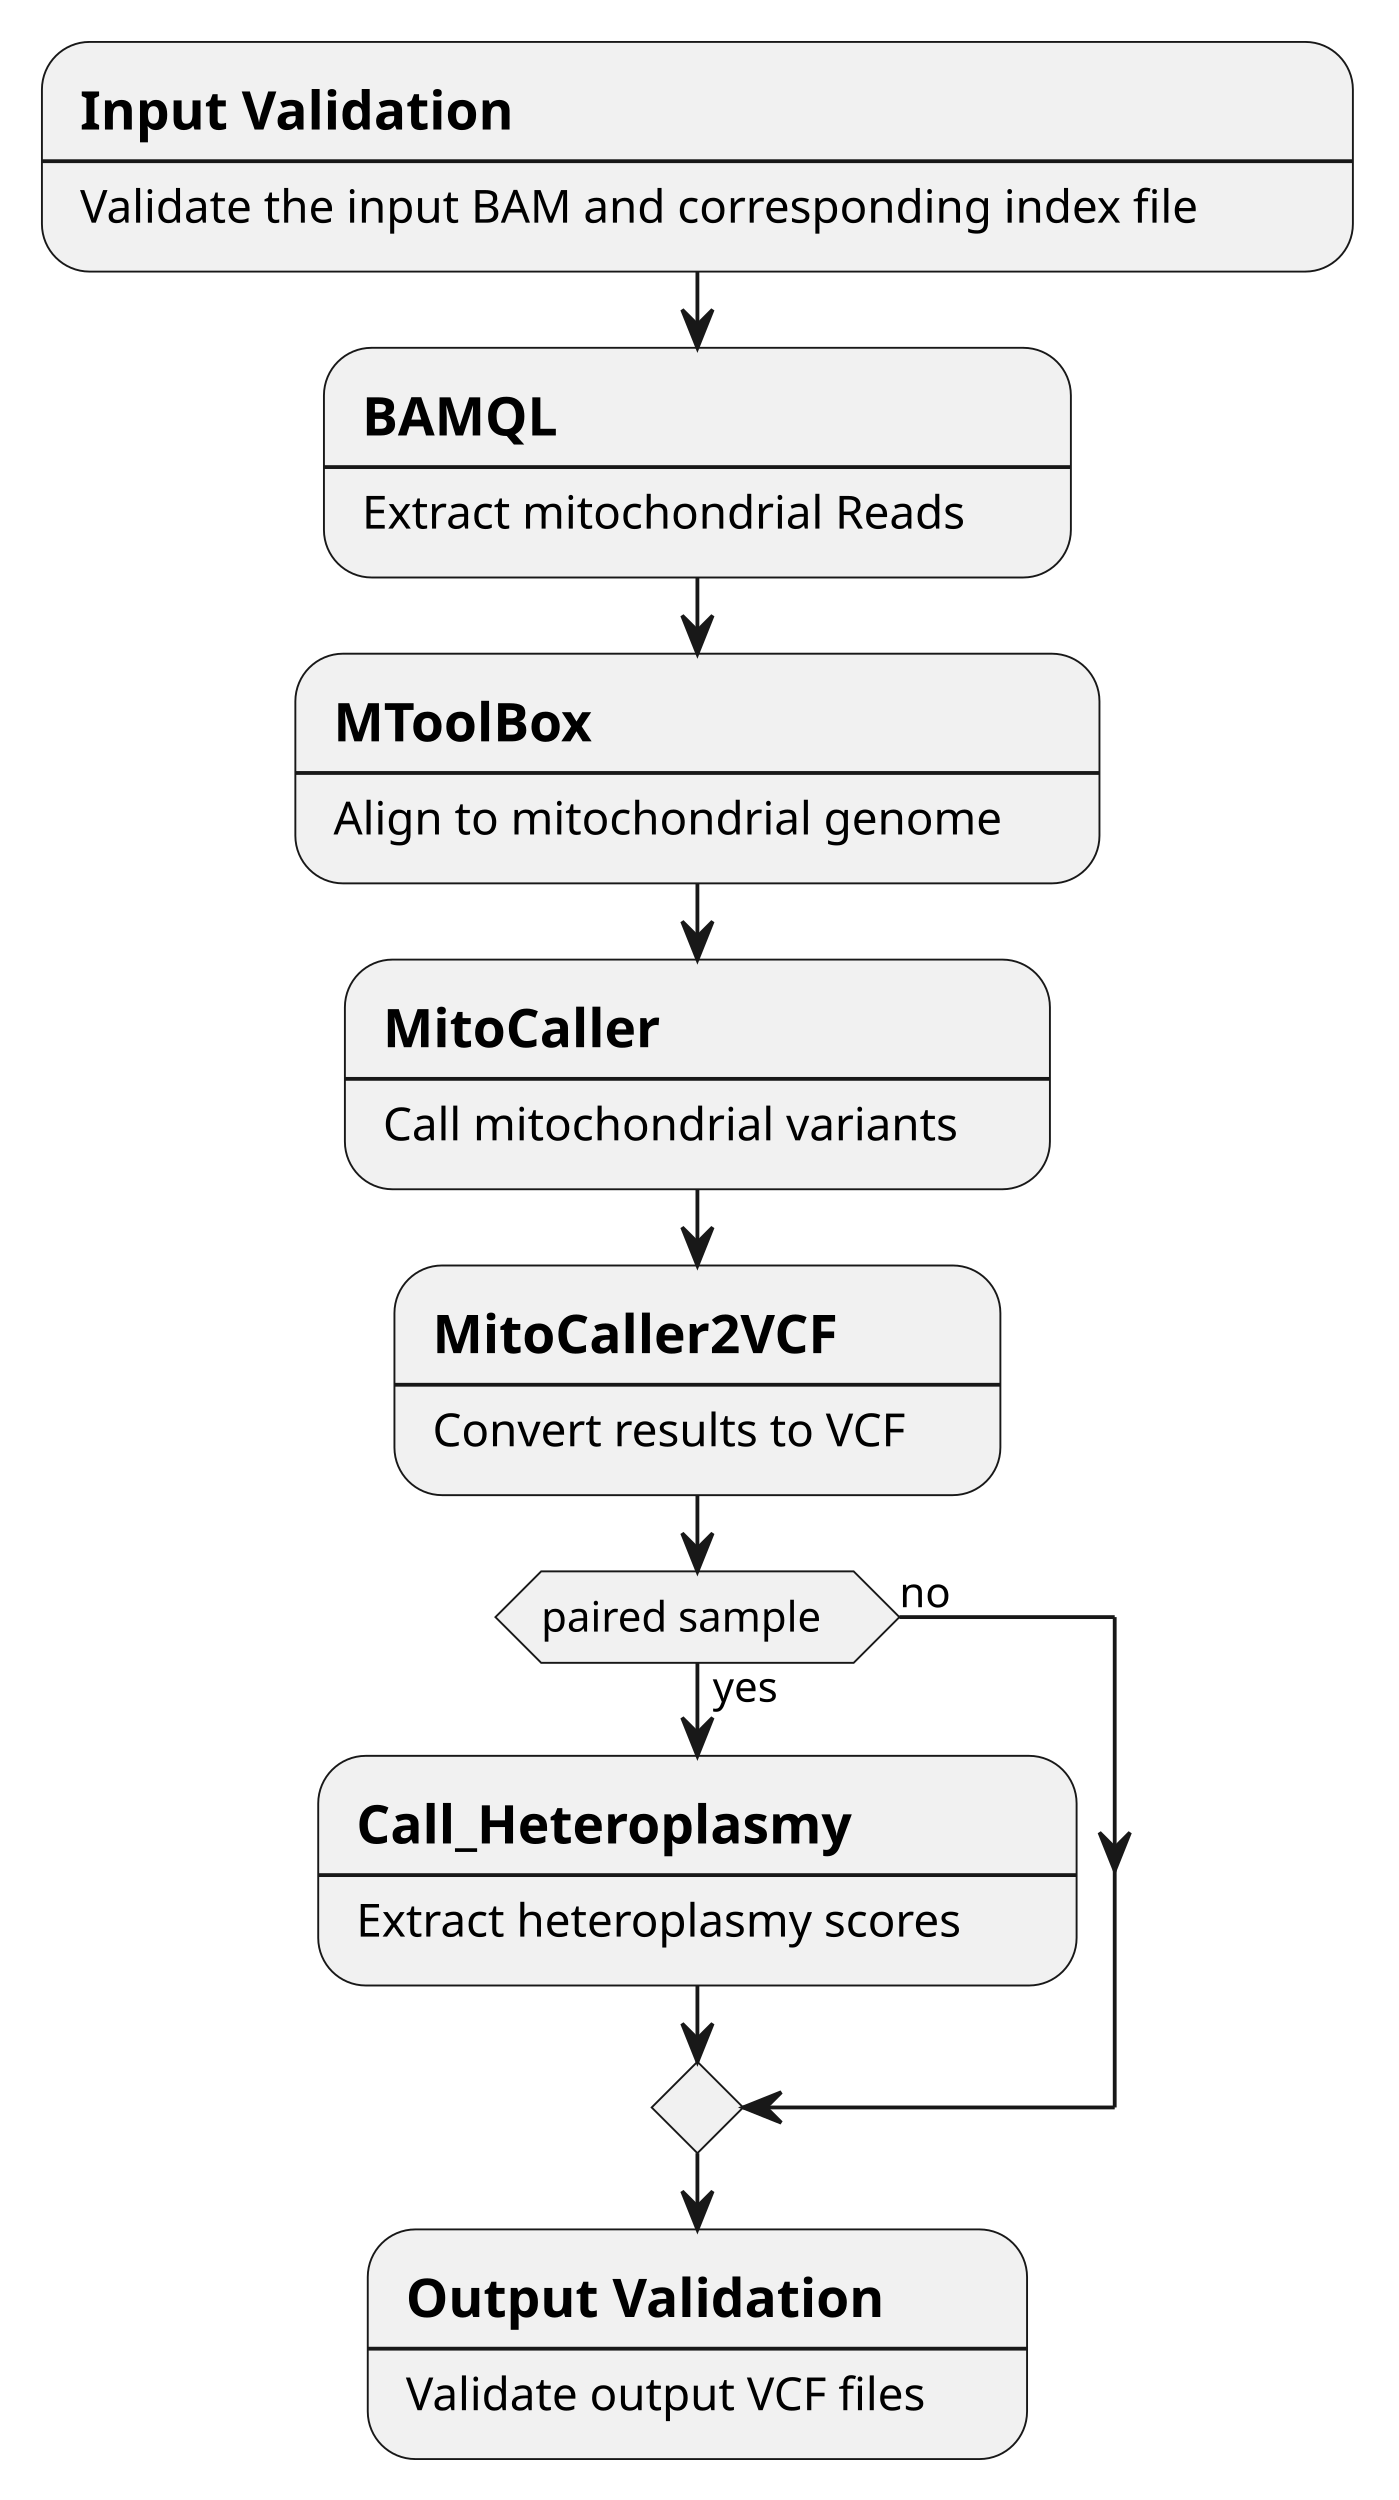
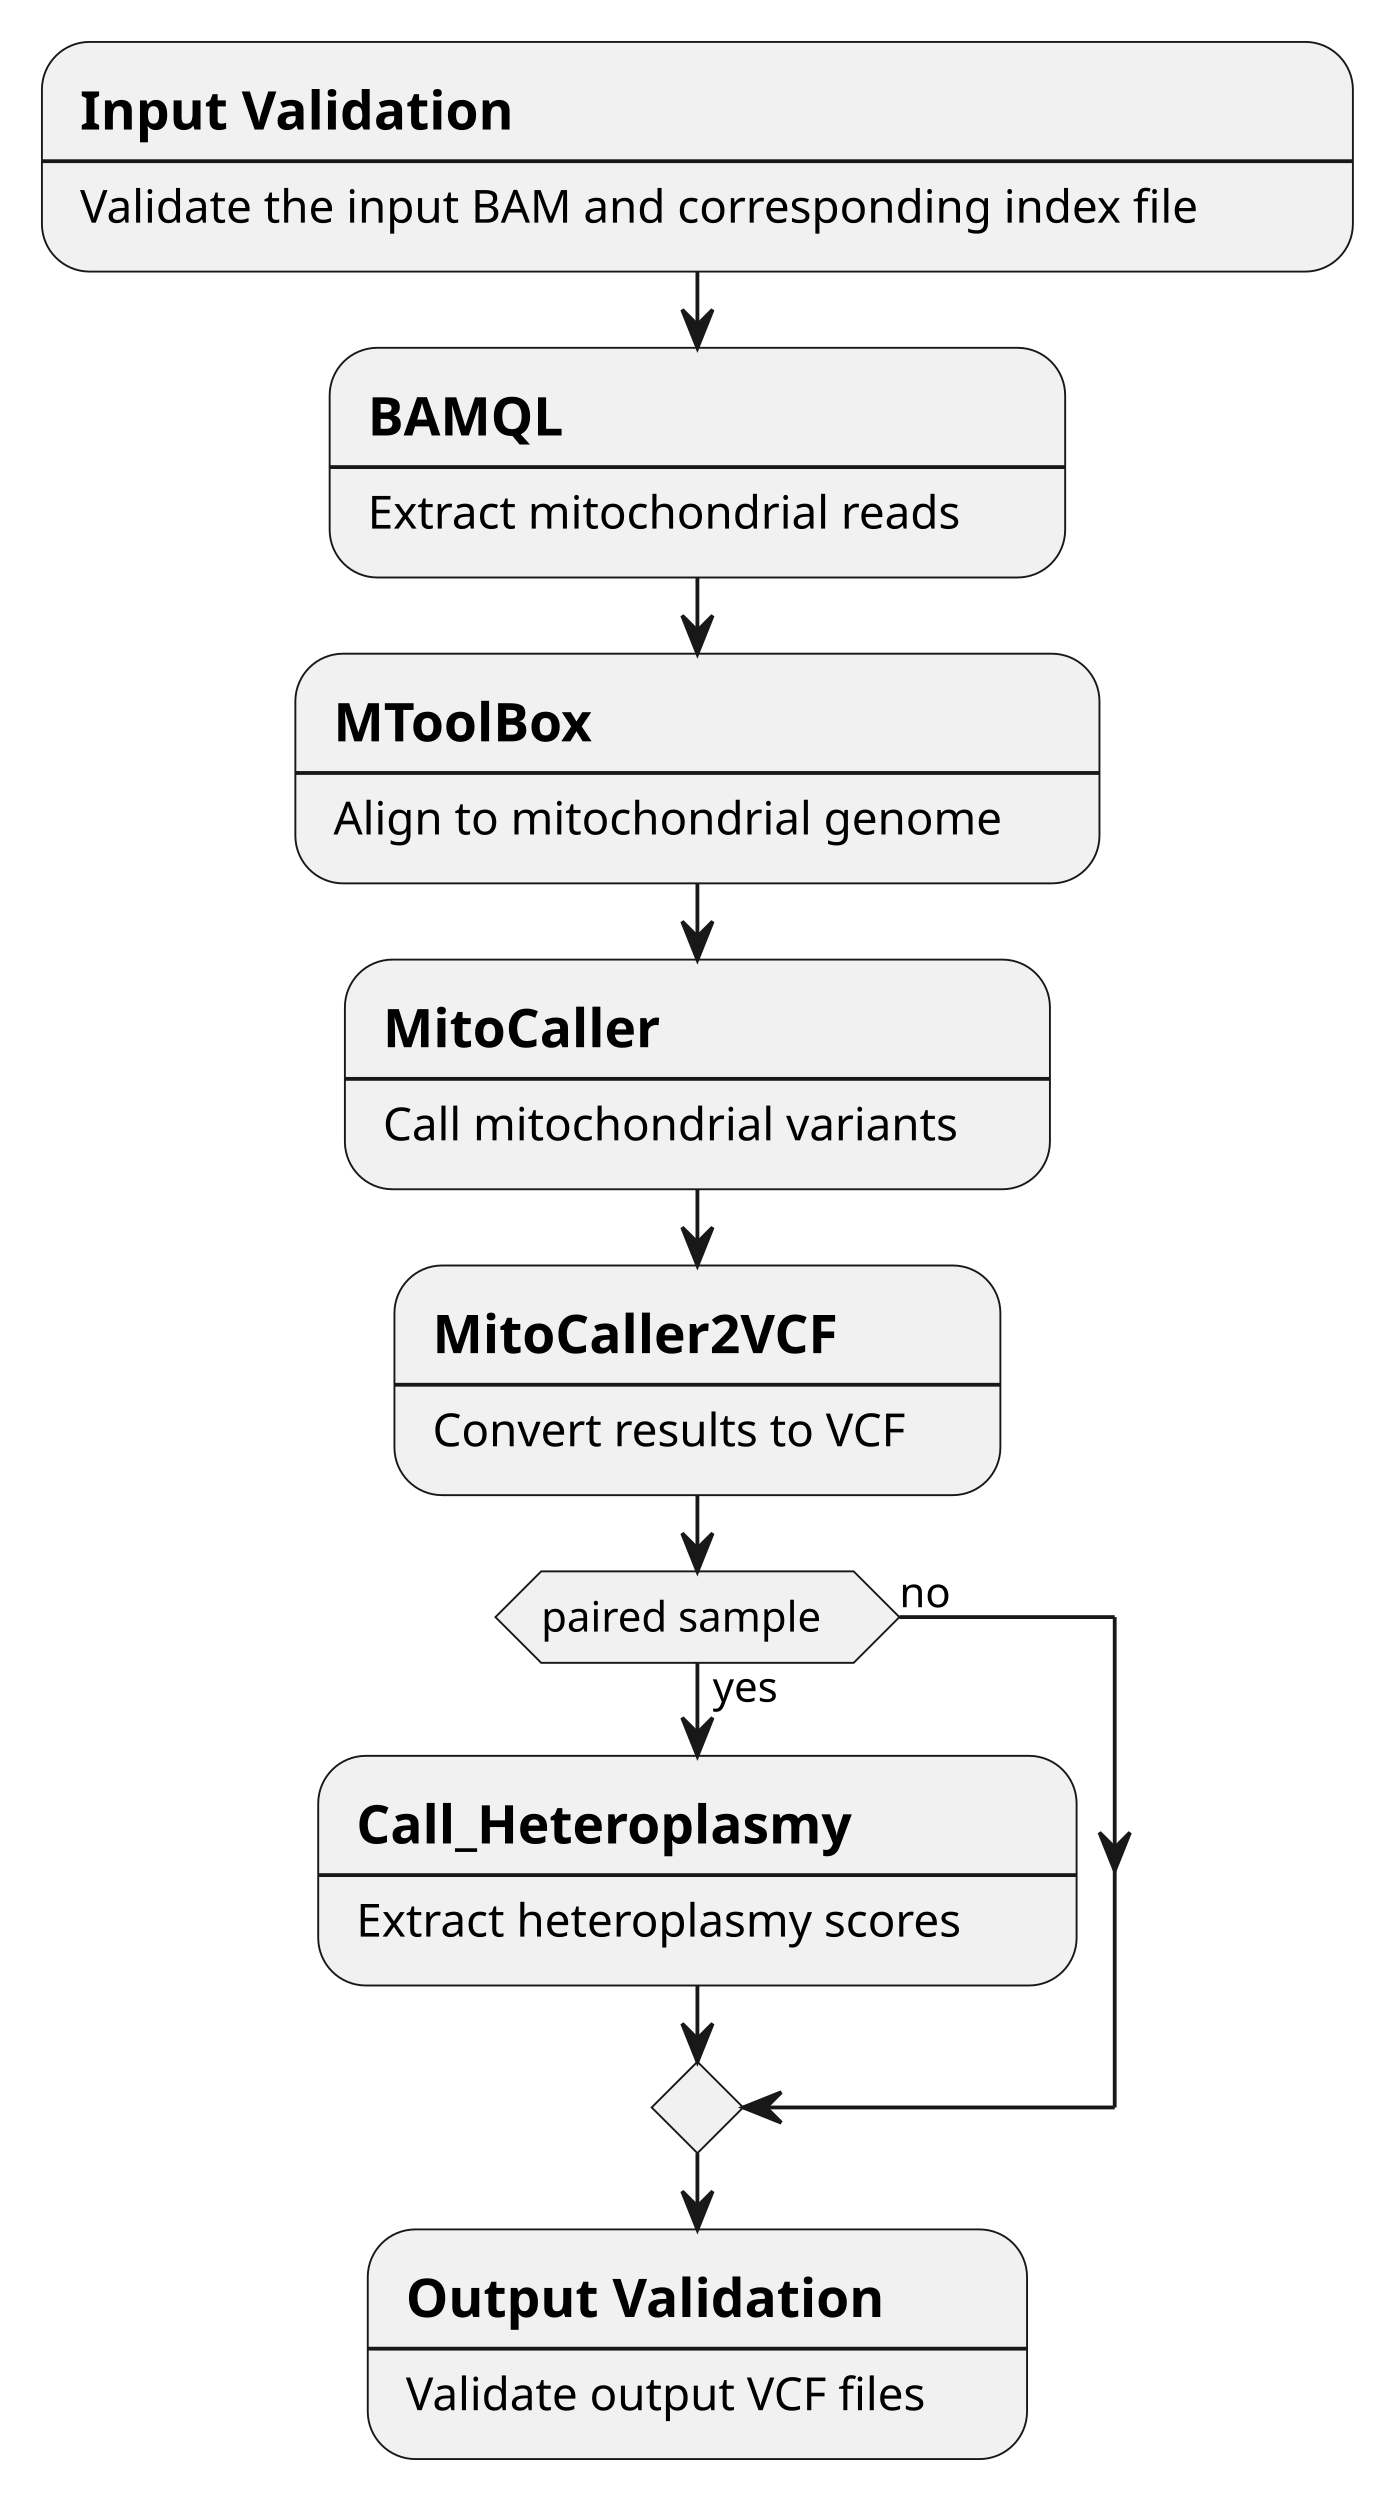
<svg xmlns="http://www.w3.org/2000/svg" contentStyleType="text/css" height="656px" preserveAspectRatio="none" style="width:367px;height:656px;background:#FFFFFF;" version="1.1" viewBox="0 0 367 656" width="367px" zoomAndPan="magnify">
  <defs />
  <g>
    <rect fill="#F1F1F1" height="60.266" rx="12.5" ry="12.5" style="stroke:#181818;stroke-width:0.5;" width="344" x="11" y="11" />
    <text fill="#000000" font-family="sans-serif" font-size="14" font-weight="bold" lengthAdjust="spacing" textLength="122" x="21" y="33.995">Input Validation</text>
    <line style="stroke:#181818;stroke-width:1.0;" x1="11" x2="355" y1="42.297" y2="42.297" />
    <text fill="#000000" font-family="sans-serif" font-size="12" lengthAdjust="spacing" textLength="324" x="21" y="58.435">Validate the input BAM and corresponding index file</text>
-     <rect fill="#F1F1F1" height="60.266" rx="12.5" ry="12.5" style="stroke:#181818;stroke-width:0.5;" width="196" x="85" y="91.266" />
-     <text fill="#000000" font-family="sans-serif" font-size="14" font-weight="bold" lengthAdjust="spacing" textLength="55" x="95" y="114.261">BAMQL</text>
-     <line style="stroke:#181818;stroke-width:1.0;" x1="85" x2="281" y1="122.562" y2="122.562" />
-     <text fill="#000000" font-family="sans-serif" font-size="12" lengthAdjust="spacing" textLength="176" x="95" y="138.701">Extract mitochondrial Reads</text>
+     <rect fill="#F1F1F1" height="60.266" rx="12.5" ry="12.5" style="stroke:#181818;stroke-width:0.5;" width="193" x="86.5" y="91.266" />
+     <text fill="#000000" font-family="sans-serif" font-size="14" font-weight="bold" lengthAdjust="spacing" textLength="55" x="96.5" y="114.261">BAMQL</text>
+     <line style="stroke:#181818;stroke-width:1.0;" x1="86.5" x2="279.5" y1="122.562" y2="122.562" />
+     <text fill="#000000" font-family="sans-serif" font-size="12" lengthAdjust="spacing" textLength="173" x="96.5" y="138.701">Extract mitochondrial reads</text>
    <rect fill="#F1F1F1" height="60.266" rx="12.5" ry="12.5" style="stroke:#181818;stroke-width:0.5;" width="211" x="77.5" y="171.531" />
    <text fill="#000000" font-family="sans-serif" font-size="14" font-weight="bold" lengthAdjust="spacing" textLength="76" x="87.5" y="194.526">MToolBox</text>
    <line style="stroke:#181818;stroke-width:1.0;" x1="77.5" x2="288.5" y1="202.828" y2="202.828" />
    <text fill="#000000" font-family="sans-serif" font-size="12" lengthAdjust="spacing" textLength="191" x="87.5" y="218.967">Align to mitochondrial genome</text>
    <rect fill="#F1F1F1" height="60.266" rx="12.5" ry="12.5" style="stroke:#181818;stroke-width:0.5;" width="185" x="90.5" y="251.797" />
    <text fill="#000000" font-family="sans-serif" font-size="14" font-weight="bold" lengthAdjust="spacing" textLength="78" x="100.5" y="274.792">MitoCaller</text>
    <line style="stroke:#181818;stroke-width:1.0;" x1="90.5" x2="275.5" y1="283.094" y2="283.094" />
    <text fill="#000000" font-family="sans-serif" font-size="12" lengthAdjust="spacing" textLength="165" x="100.5" y="299.232">Call mitochondrial variants</text>
    <rect fill="#F1F1F1" height="60.266" rx="12.5" ry="12.5" style="stroke:#181818;stroke-width:0.5;" width="159" x="103.5" y="332.062" />
    <text fill="#000000" font-family="sans-serif" font-size="14" font-weight="bold" lengthAdjust="spacing" textLength="119" x="113.5" y="355.058">MitoCaller2VCF</text>
    <line style="stroke:#181818;stroke-width:1.0;" x1="103.5" x2="262.5" y1="363.359" y2="363.359" />
    <text fill="#000000" font-family="sans-serif" font-size="12" lengthAdjust="spacing" textLength="139" x="113.5" y="379.498">Convert results to VCF</text>
    <rect fill="#F1F1F1" height="60.266" rx="12.5" ry="12.5" style="stroke:#181818;stroke-width:0.5;" width="199" x="83.5" y="460.731" />
    <text fill="#000000" font-family="sans-serif" font-size="14" font-weight="bold" lengthAdjust="spacing" textLength="144" x="93.5" y="483.726">Call_Heteroplasmy</text>
    <line style="stroke:#181818;stroke-width:1.0;" x1="83.5" x2="282.5" y1="492.027" y2="492.027" />
    <text fill="#000000" font-family="sans-serif" font-size="12" lengthAdjust="spacing" textLength="179" x="93.5" y="508.166">Extract heteroplasmy scores</text>
    <polygon fill="#F1F1F1" points="142,412.328,224,412.328,236,424.328,224,436.328,142,436.328,130,424.328,142,412.328" style="stroke:#181818;stroke-width:0.5;" />
    <text fill="#000000" font-family="sans-serif" font-size="11" lengthAdjust="spacing" textLength="20" x="187" y="446.539">yes</text>
    <text fill="#000000" font-family="sans-serif" font-size="11" lengthAdjust="spacing" textLength="82" x="142" y="428.136">paired sample</text>
    <text fill="#000000" font-family="sans-serif" font-size="11" lengthAdjust="spacing" textLength="14" x="236" y="421.734">no</text>
    <polygon fill="#F1F1F1" points="183,540.996,195,552.996,183,564.996,171,552.996,183,540.996" style="stroke:#181818;stroke-width:0.5;" />
    <rect fill="#F1F1F1" height="60.266" rx="12.5" ry="12.5" style="stroke:#181818;stroke-width:0.5;" width="173" x="96.5" y="584.996" />
    <text fill="#000000" font-family="sans-serif" font-size="14" font-weight="bold" lengthAdjust="spacing" textLength="136" x="106.5" y="607.991">Output Validation</text>
    <line style="stroke:#181818;stroke-width:1.0;" x1="96.5" x2="269.5" y1="616.293" y2="616.293" />
    <text fill="#000000" font-family="sans-serif" font-size="12" lengthAdjust="spacing" textLength="153" x="106.5" y="632.432">Validate output VCF files</text>
    <line style="stroke:#181818;stroke-width:1.0;" x1="183" x2="183" y1="71.266" y2="91.266" />
    <polygon fill="#181818" points="179,81.266,183,91.266,187,81.266,183,85.266" style="stroke:#181818;stroke-width:1.0;" />
    <line style="stroke:#181818;stroke-width:1.0;" x1="183" x2="183" y1="151.531" y2="171.531" />
    <polygon fill="#181818" points="179,161.531,183,171.531,187,161.531,183,165.531" style="stroke:#181818;stroke-width:1.0;" />
    <line style="stroke:#181818;stroke-width:1.0;" x1="183" x2="183" y1="231.797" y2="251.797" />
    <polygon fill="#181818" points="179,241.797,183,251.797,187,241.797,183,245.797" style="stroke:#181818;stroke-width:1.0;" />
    <line style="stroke:#181818;stroke-width:1.0;" x1="183" x2="183" y1="312.062" y2="332.062" />
    <polygon fill="#181818" points="179,322.062,183,332.062,187,322.062,183,326.062" style="stroke:#181818;stroke-width:1.0;" />
    <line style="stroke:#181818;stroke-width:1.0;" x1="183" x2="183" y1="436.328" y2="460.731" />
    <polygon fill="#181818" points="179,450.731,183,460.731,187,450.731,183,454.731" style="stroke:#181818;stroke-width:1.0;" />
    <line style="stroke:#181818;stroke-width:1.0;" x1="236" x2="292.5" y1="424.328" y2="424.328" />
    <polygon fill="#181818" points="288.5,480.863,292.5,490.863,296.5,480.863,292.5,484.863" style="stroke:#181818;stroke-width:1.0;" />
    <line style="stroke:#181818;stroke-width:1.0;" x1="292.5" x2="292.5" y1="424.328" y2="552.996" />
    <line style="stroke:#181818;stroke-width:1.0;" x1="292.5" x2="195" y1="552.996" y2="552.996" />
    <polygon fill="#181818" points="205,548.996,195,552.996,205,556.996,201,552.996" style="stroke:#181818;stroke-width:1.0;" />
    <line style="stroke:#181818;stroke-width:1.0;" x1="183" x2="183" y1="520.996" y2="540.996" />
    <polygon fill="#181818" points="179,530.996,183,540.996,187,530.996,183,534.996" style="stroke:#181818;stroke-width:1.0;" />
    <line style="stroke:#181818;stroke-width:1.0;" x1="183" x2="183" y1="392.328" y2="412.328" />
    <polygon fill="#181818" points="179,402.328,183,412.328,187,402.328,183,406.328" style="stroke:#181818;stroke-width:1.0;" />
    <line style="stroke:#181818;stroke-width:1.0;" x1="183" x2="183" y1="564.996" y2="584.996" />
    <polygon fill="#181818" points="179,574.996,183,584.996,187,574.996,183,578.996" style="stroke:#181818;stroke-width:1.0;" />
  </g>
</svg>
